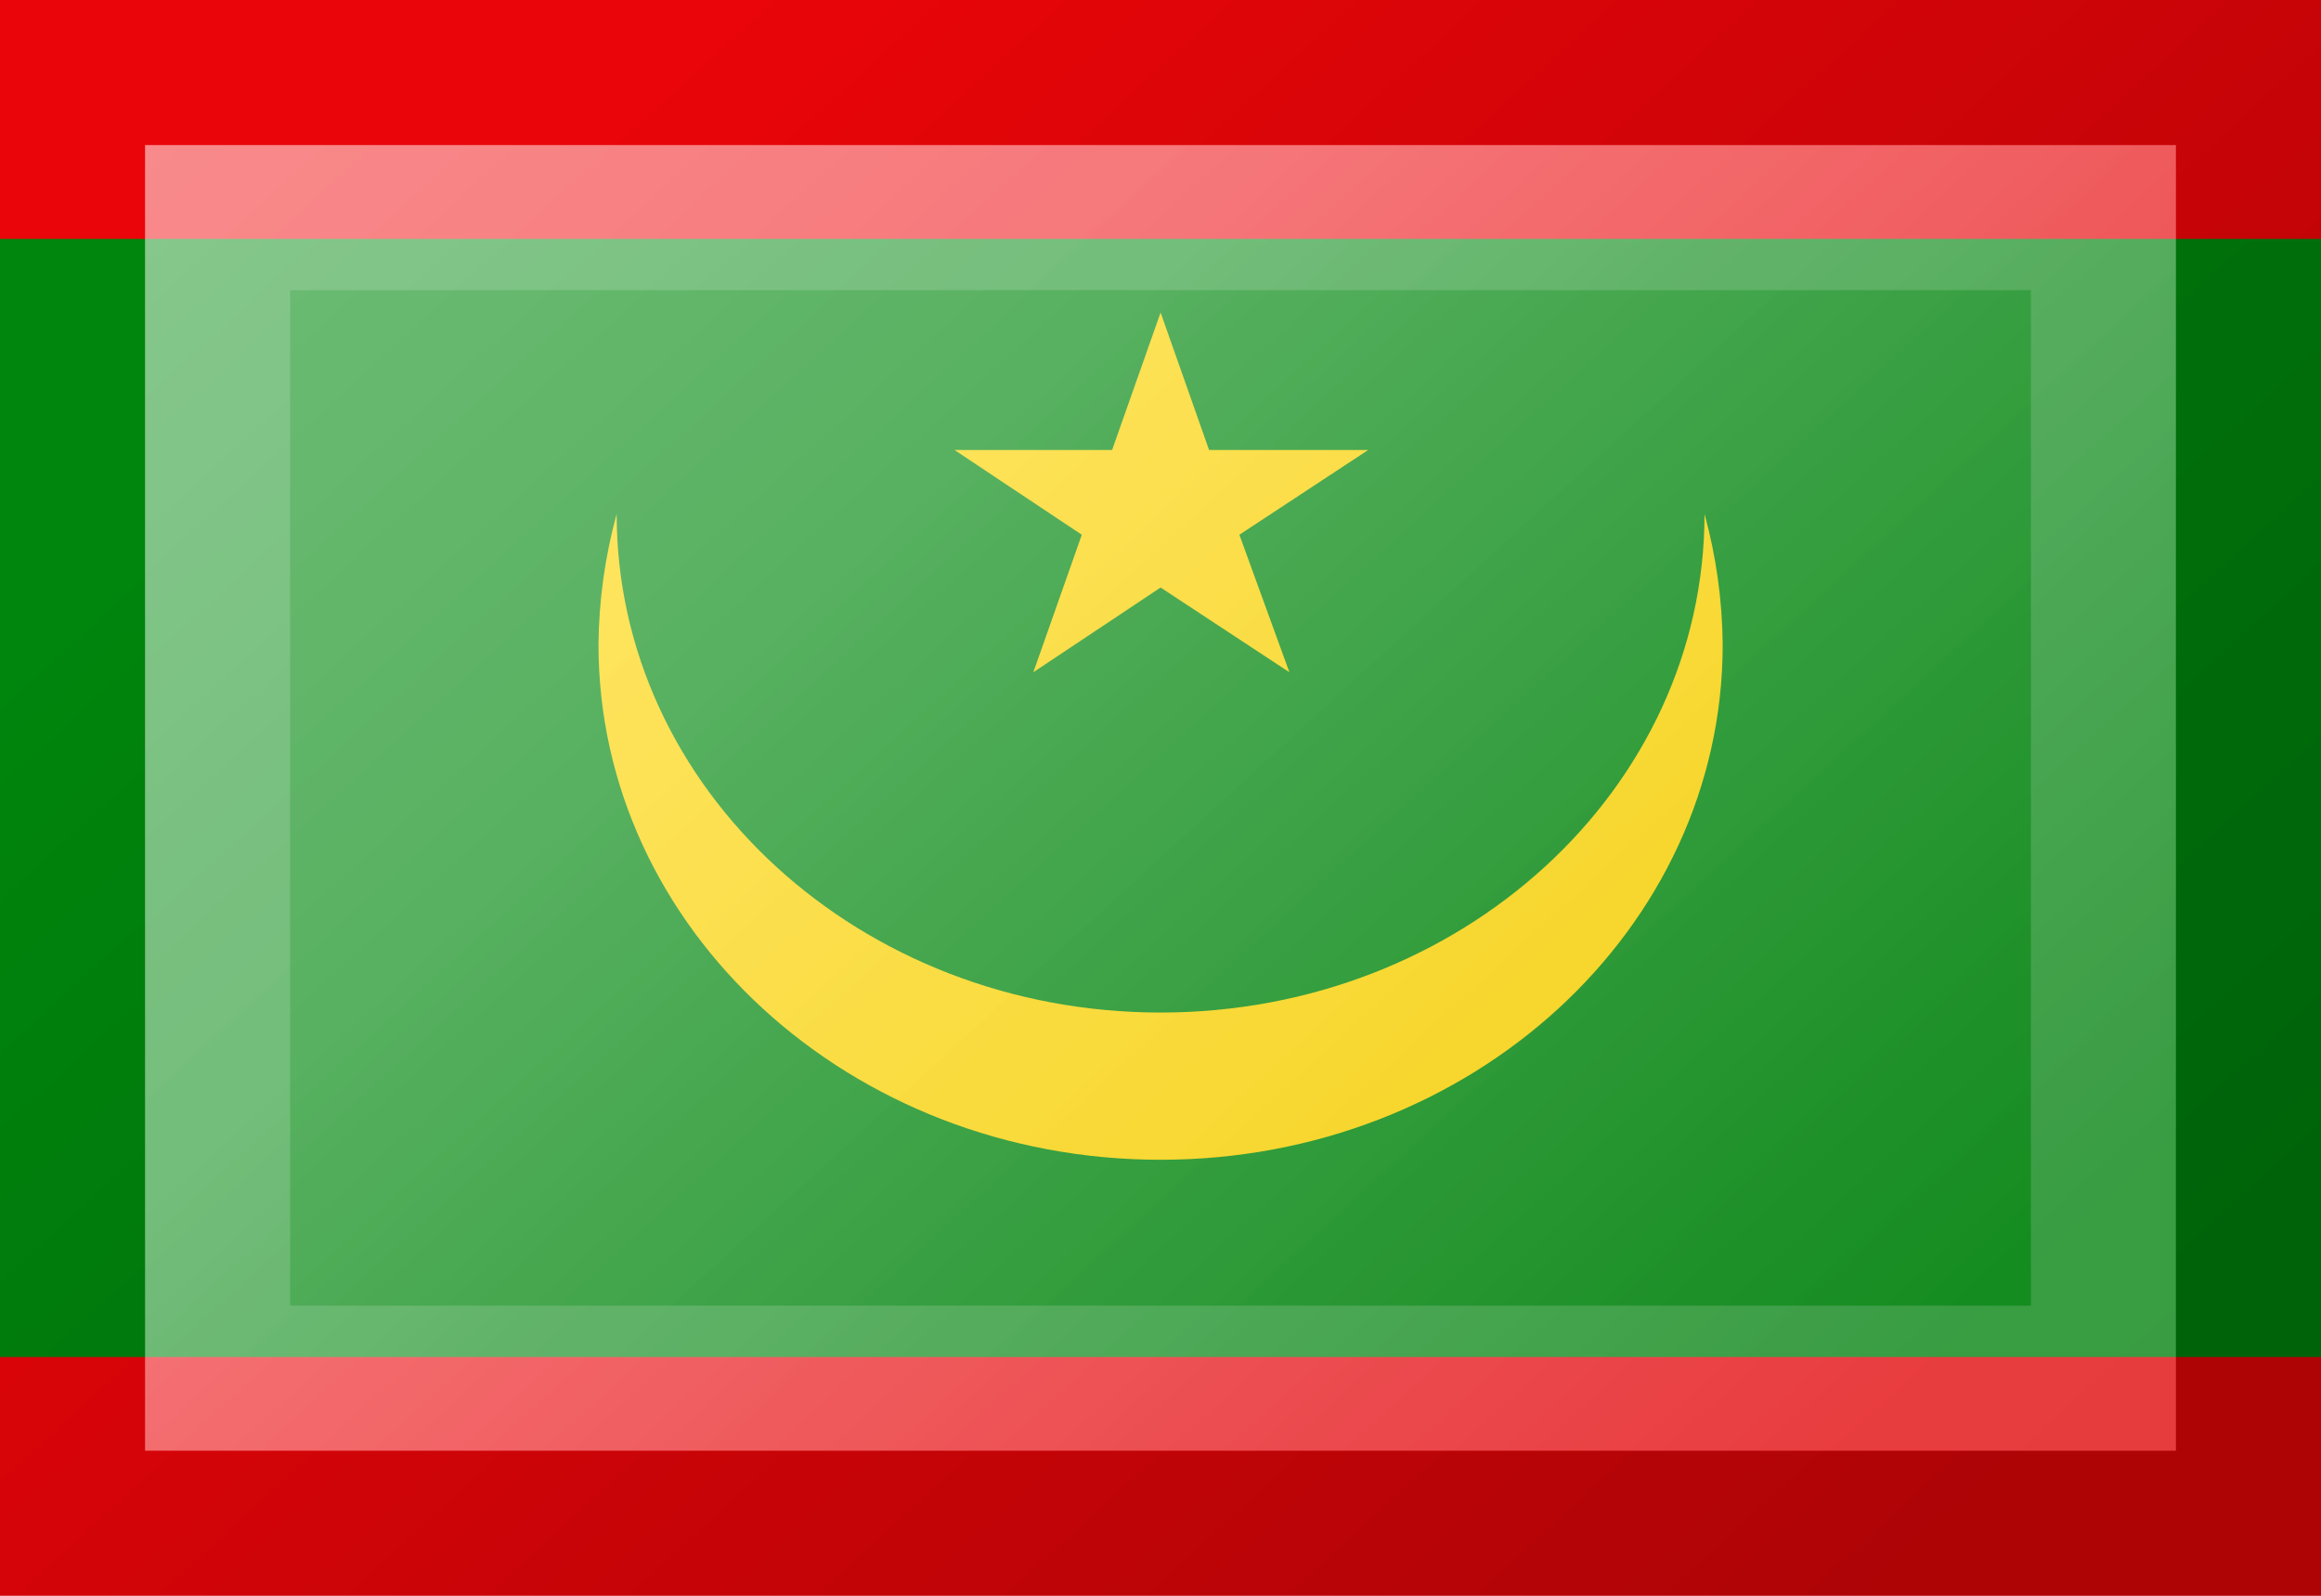
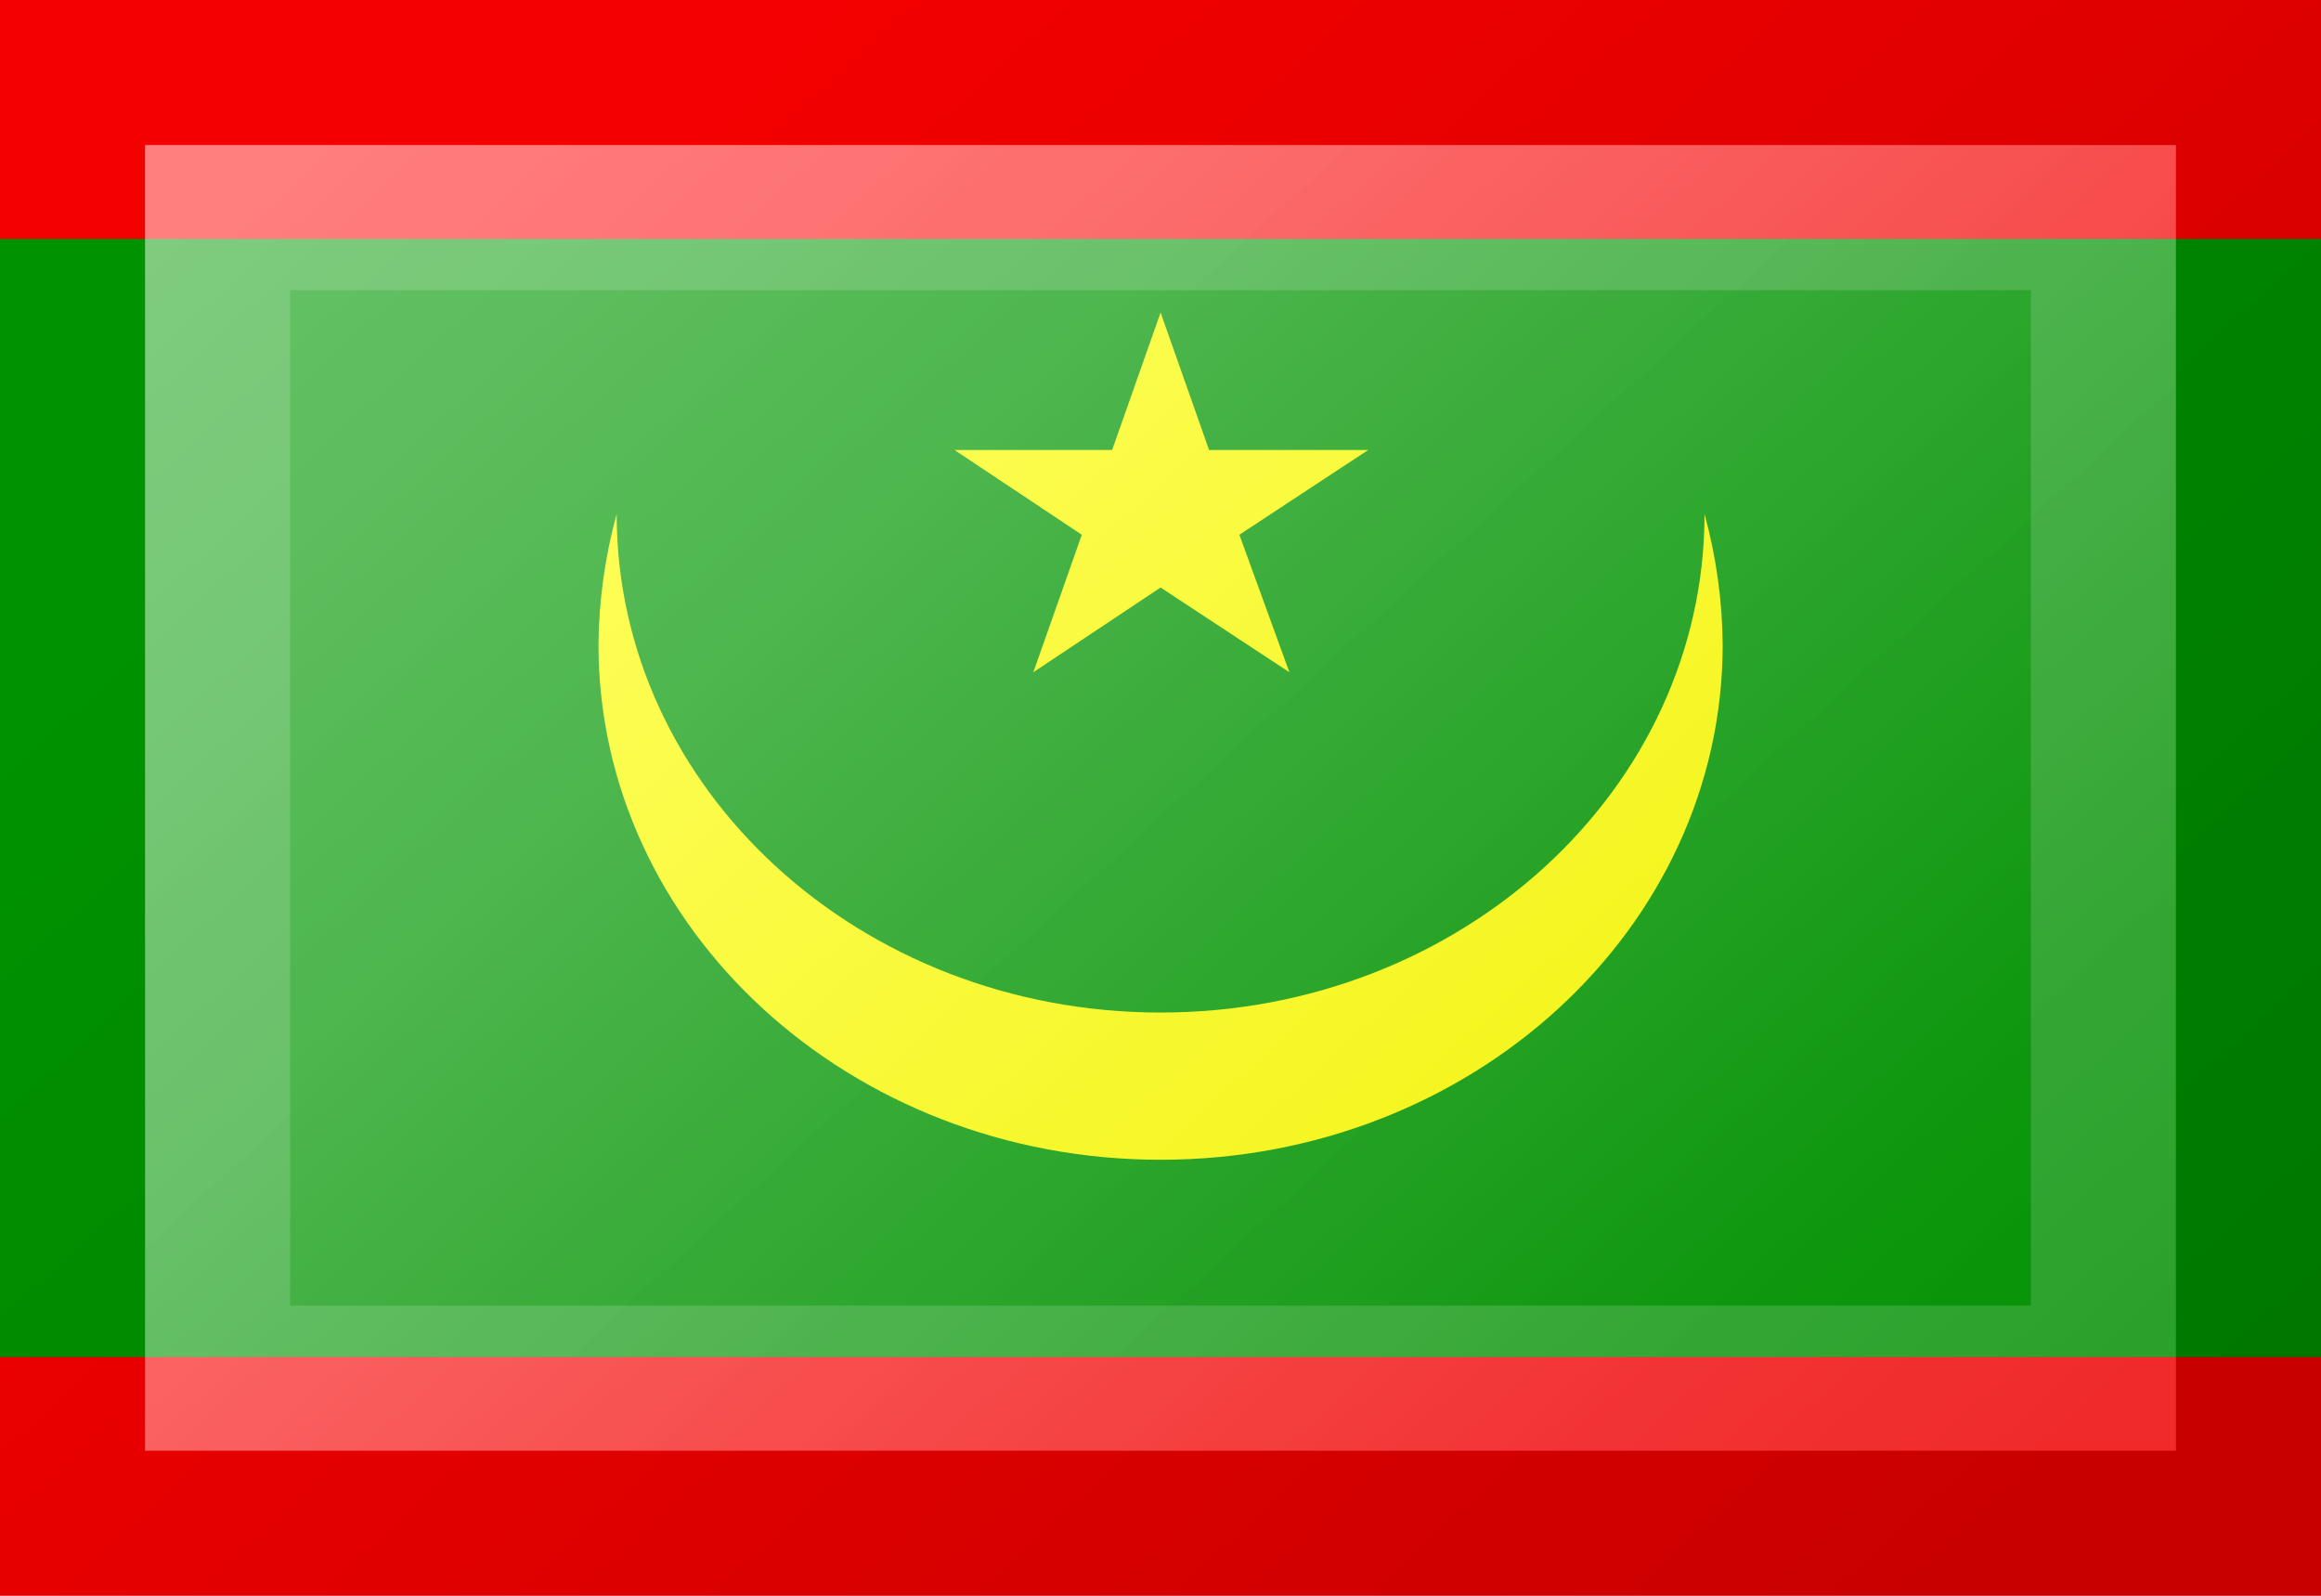
<svg xmlns="http://www.w3.org/2000/svg" width="16" height="11" viewBox="0 0 16 11">
  <defs>
-     <linearGradient id="fmr-gloss" gradientUnits="userSpaceOnUse" x1="1.005" y1="1.097" x2="10.763" y2="11.752">
-       <stop offset="0.000" stop-color="#fff" stop-opacity="0.439" />
-       <stop offset="0.363" stop-color="#fff" stop-opacity="0.347" />
-       <stop offset="0.822" stop-color="#fff" stop-opacity="0.150" />
-       <stop offset="1.000" stop-color="#fff" stop-opacity="0.082" />
+     <linearGradient id="fmr-gloss" gradientUnits="userSpaceOnUse" x1="1.352" y1="1.476" x2="11.384" y2="12.430">
+       <stop offset="0.000" stop-color="#fff" stop-opacity="0.400" />
+       <stop offset="0.308" stop-color="#fff" stop-opacity="0.314" />
+       <stop offset="0.856" stop-color="#fff" stop-opacity="0.061" />
+       <stop offset="1.000" stop-color="#fff" stop-opacity="0.021" />
    </linearGradient>
-     <linearGradient id="fmr-shade" gradientUnits="userSpaceOnUse" x1="3.338" y1="3.645" x2="11.482" y2="12.537">
+     <linearGradient id="fmr-shade" gradientUnits="userSpaceOnUse" x1="2.739" y1="2.991" x2="11.482" y2="12.537">
      <stop offset="0.000" stop-color="#000" stop-opacity="0.000" />
-       <stop offset="1.000" stop-color="#000" stop-opacity="0.054" />
+       <stop offset="1.000" stop-color="#000" stop-opacity="0.060" />
    </linearGradient>
-     <linearGradient id="fmr-edge" gradientUnits="userSpaceOnUse" x1="2.330" y1="2.544" x2="11.428" y2="12.478">
-       <stop offset="0.000" stop-color="#000" stop-opacity="0.030" />
-       <stop offset="0.275" stop-color="#000" stop-opacity="0.105" />
-       <stop offset="1.000" stop-color="#000" stop-opacity="0.280" />
+     <linearGradient id="fmr-edge" gradientUnits="userSpaceOnUse" x1="2.625" y1="2.866" x2="11.802" y2="12.886">
+       <stop offset="0.000" stop-color="#000" stop-opacity="0.048" />
+       <stop offset="0.295" stop-color="#000" stop-opacity="0.094" />
+       <stop offset="1.000" stop-color="#000" stop-opacity="0.217" />
    </linearGradient>
    <clipPath id="fmr-clip">
      <rect width="16" height="11" />
    </clipPath>
  </defs>
  <g clip-path="url(#fmr-clip)">
    <g transform="scale(1.04447 0.95743)">
-       <path fill="#f10509" d="M0 0h15.32v11.49H0z" />
-       <path fill="#00890d" d="M0 1.72h15.32v8.05H0z" />
-       <path fill="#ffd600" d="M11.25 3.7a3.59 3.59 0 0 1-7.18 0 4 4 0 0 0-.12.94 3.71 3.71 0 1 0 7.42 0 4 4 0 0 0-.12-.94" class="mr-st1" />
-       <path fill="#ffd600" d="m7.66 2.25-.32.99H6.3l.84.61-.32.99.84-.61.85.61-.33-.99.85-.61H7.98z" />
+       <path fill="red" d="M0 0h15.32v11.49H0z" />
+       <path fill="#090" d="M0 1.72h15.32v8.05H0z" />
+       <path fill="#ff0" d="M11.25 3.7a3.59 3.59 0 0 1-7.18 0 4 4 0 0 0-.12.94 3.71 3.71 0 1 0 7.42 0 4 4 0 0 0-.12-.94" class="mr-st1" />
+       <path fill="#ff0" d="m7.66 2.25-.32.99H6.3l.84.61-.32.99.84-.61.85.61-.33-.99.85-.61H7.98z" />
    </g>
    <rect x="1" y="1" width="14" height="9" fill="url(#fmr-gloss)" />
-     <path d="M1 1h14v9H1zM2 2v7h12V2z" fill="#fff" fill-opacity="0.166" fill-rule="evenodd" />
+     <path d="M1 1h14v9H1zM2 2v7h12V2z" fill="#fff" fill-opacity="0.164" fill-rule="evenodd" />
    <rect x="1" y="1" width="14" height="9" fill="url(#fmr-shade)" />
    <path d="M0 0h16v11H0zM1 1v9h14V1z" fill="url(#fmr-edge)" fill-rule="evenodd" />
  </g>
</svg>
